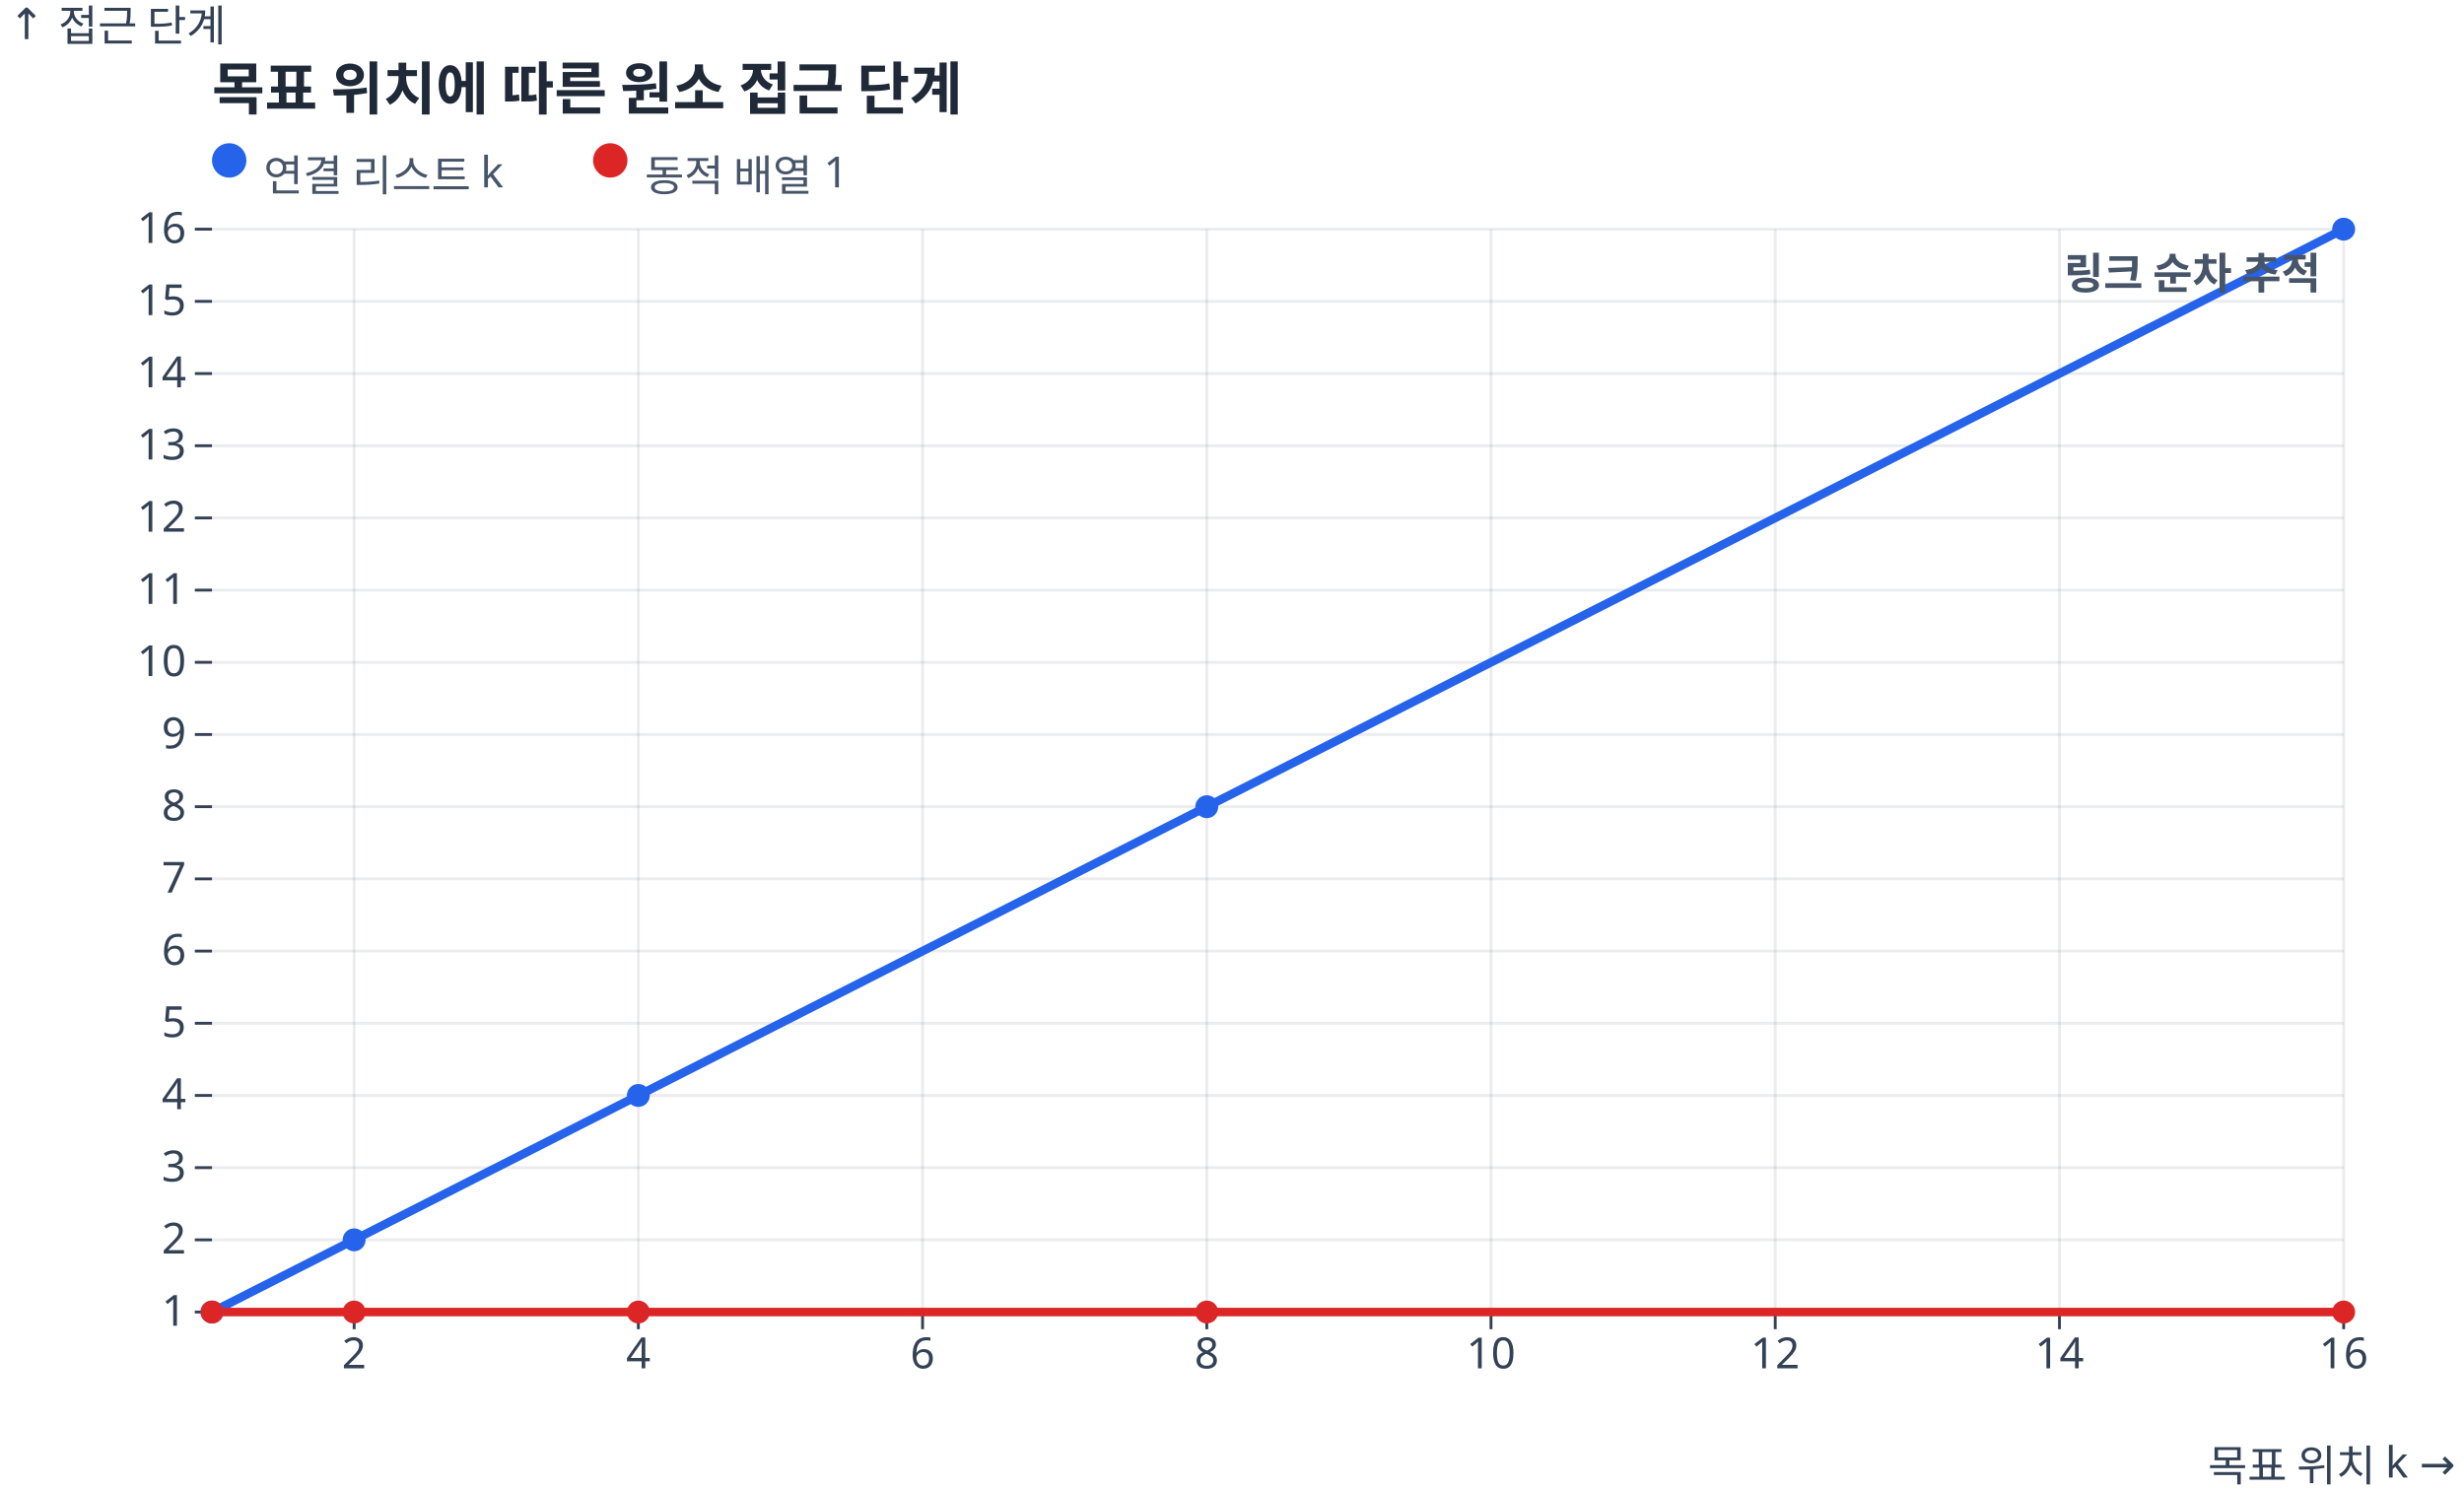
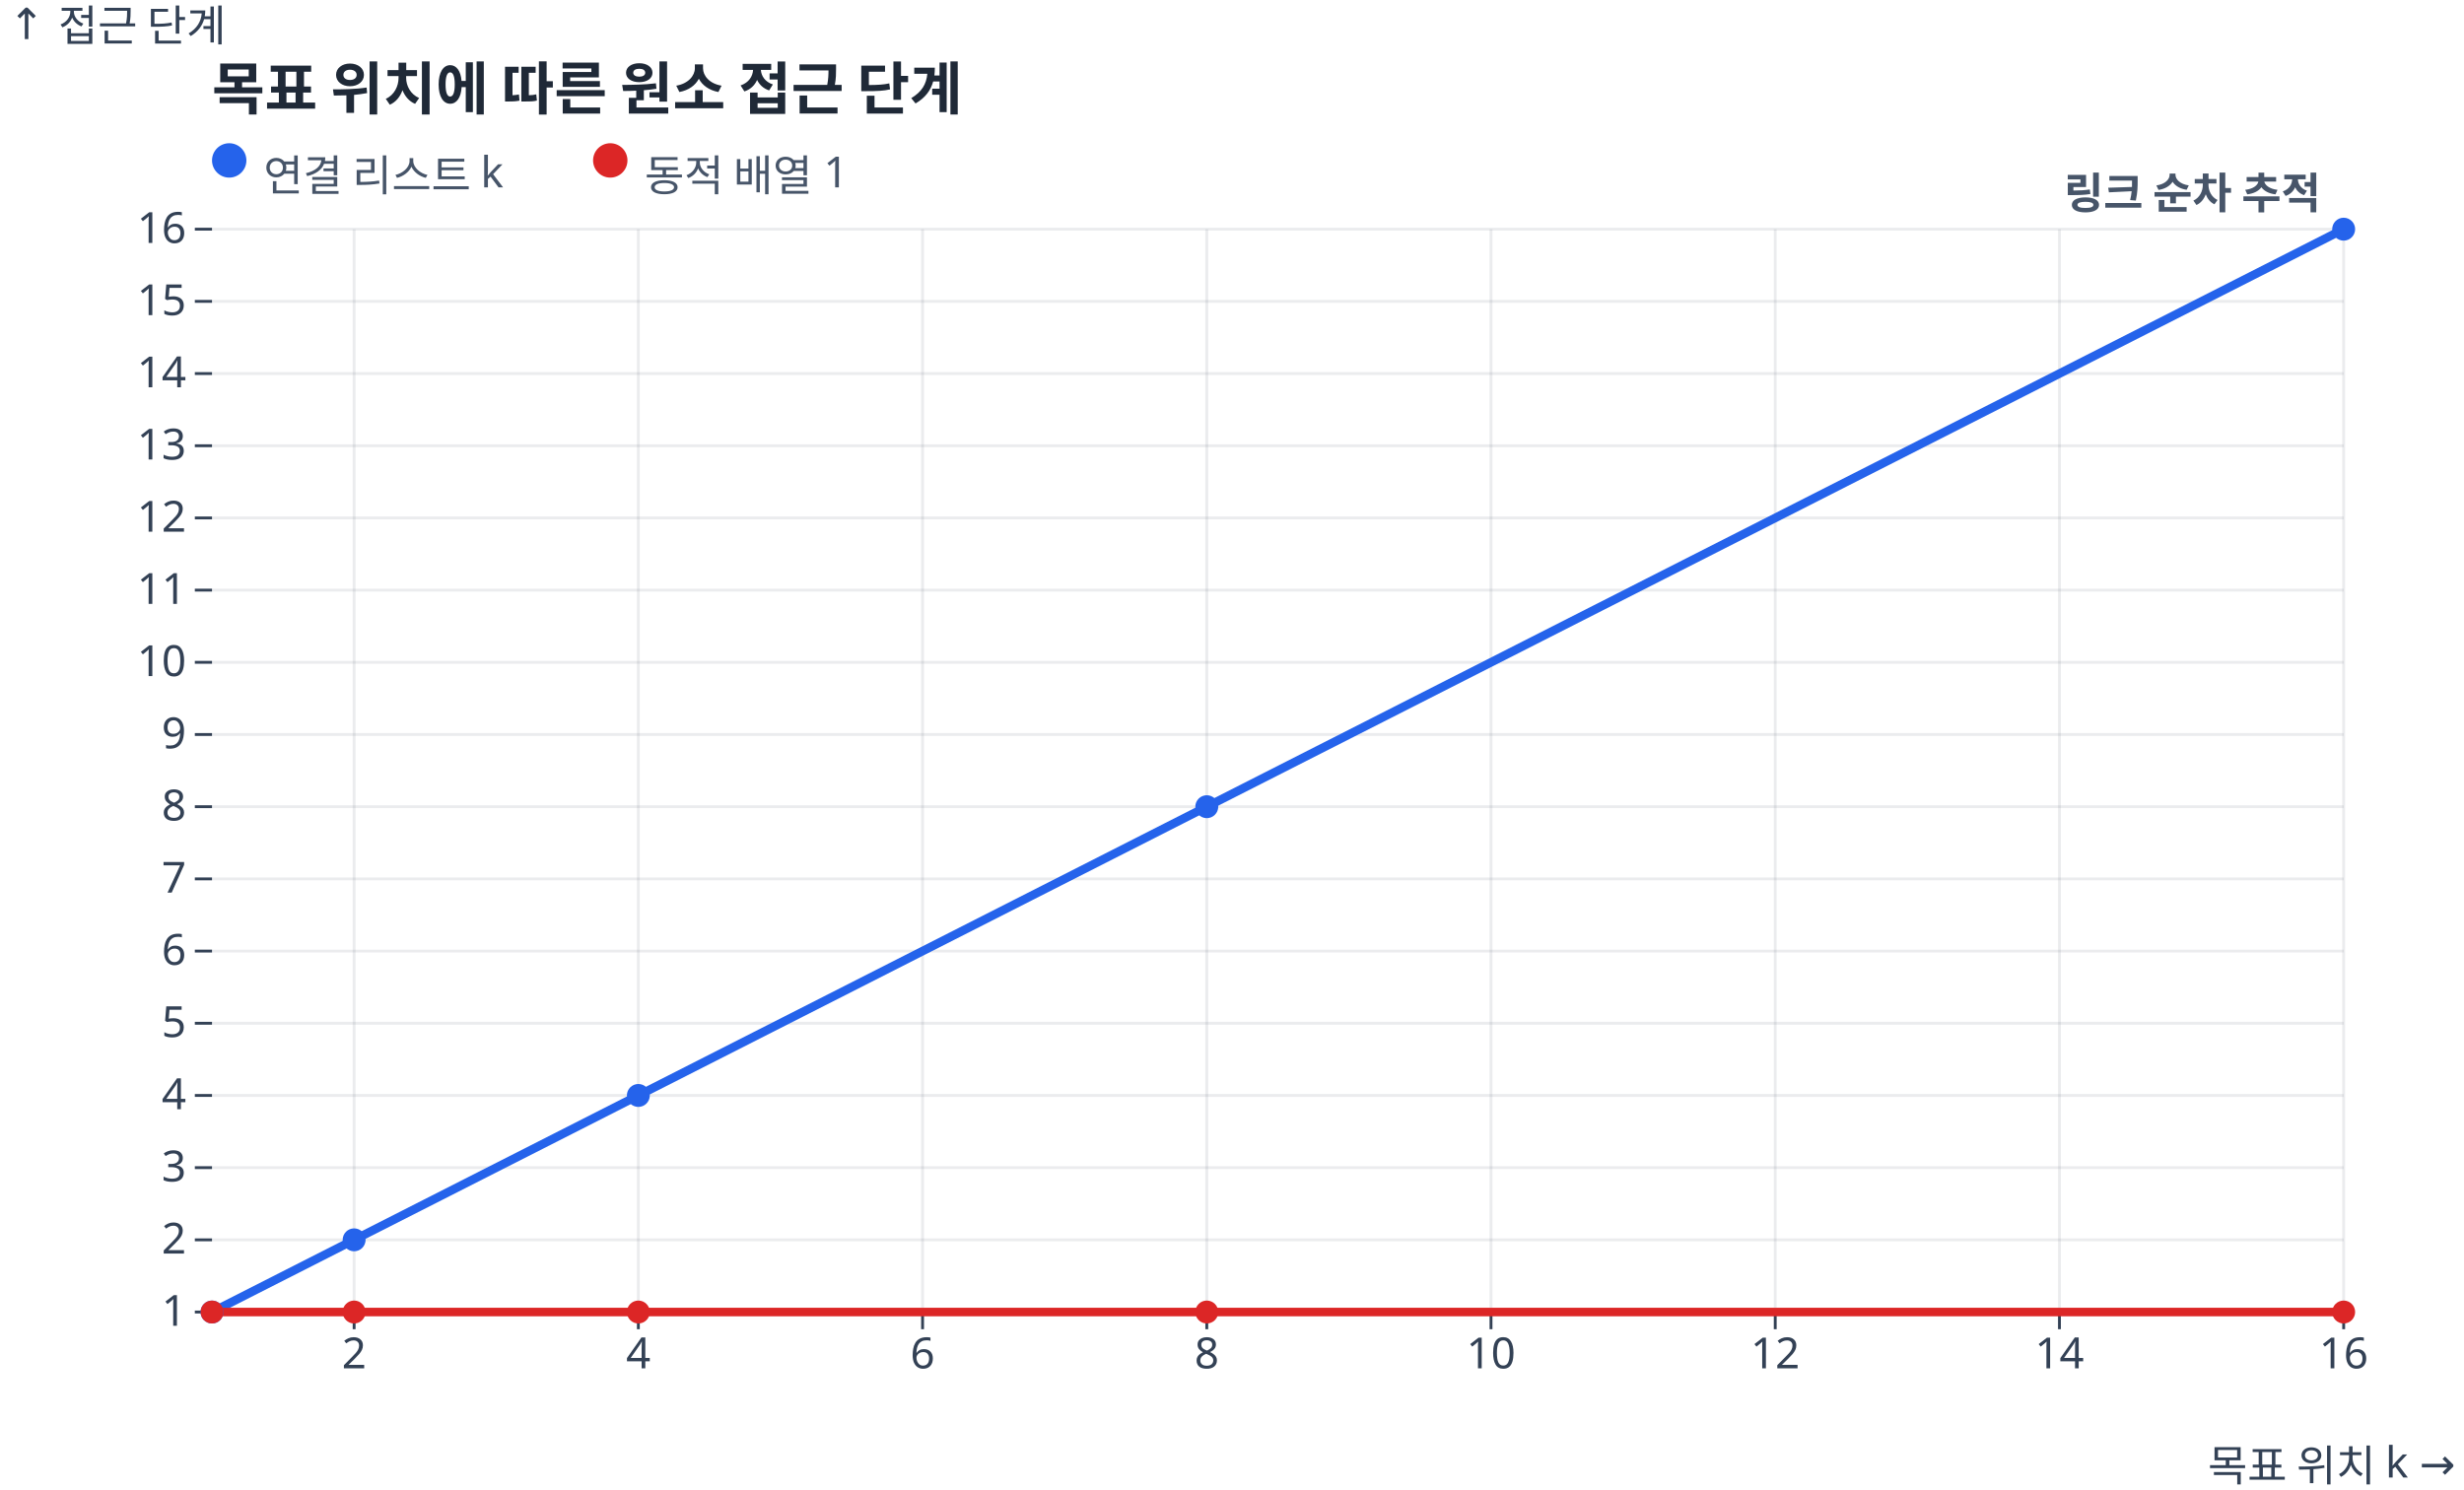
<svg xmlns="http://www.w3.org/2000/svg" class="plot-d6a7b5" fill="currentColor" font-family="system-ui, sans-serif" font-size="10" text-anchor="middle" width="860" height="520" viewBox="0 0 860 520" style="background: rgb(248, 250, 252); color: rgb(51, 65, 85); font-family: system-ui, sans-serif; font-size: 15px;" role="img" aria-label="목표 위치에 따른 원소 접근 단계: 연결 리스트 k, 동적 배열 1 계열 차트">
  <style>:where(.plot-d6a7b5) {
  --plot-background: white;
  display: block;
  height: auto;
  height: intrinsic;
  max-width: 100%;
}
:where(.plot-d6a7b5 text),
:where(.plot-d6a7b5 tspan) {
  white-space: pre;
}</style>
  <g aria-label="y-grid" aria-hidden="true" stroke="currentColor" stroke-opacity="0.1">
    <line x1="74" x2="818" y1="458" y2="458" />
    <line x1="74" x2="818" y1="432.8" y2="432.8" />
    <line x1="74" x2="818" y1="407.6" y2="407.6" />
    <line x1="74" x2="818" y1="382.4" y2="382.4" />
    <line x1="74" x2="818" y1="357.2" y2="357.2" />
    <line x1="74" x2="818" y1="332" y2="332" />
    <line x1="74" x2="818" y1="306.8" y2="306.8" />
    <line x1="74" x2="818" y1="281.6" y2="281.6" />
    <line x1="74" x2="818" y1="256.4" y2="256.4" />
    <line x1="74" x2="818" y1="231.2" y2="231.2" />
    <line x1="74" x2="818" y1="206" y2="206" />
    <line x1="74" x2="818" y1="180.8" y2="180.8" />
    <line x1="74" x2="818" y1="155.6" y2="155.6" />
    <line x1="74" x2="818" y1="130.4" y2="130.4" />
    <line x1="74" x2="818" y1="105.2" y2="105.2" />
    <line x1="74" x2="818" y1="80" y2="80" />
  </g>
  <g aria-label="y-axis tick" aria-hidden="true" fill="none" stroke="currentColor">
    <path transform="translate(74,458)" d="M0,0L-6,0" />
    <path transform="translate(74,432.8)" d="M0,0L-6,0" />
    <path transform="translate(74,407.6)" d="M0,0L-6,0" />
    <path transform="translate(74,382.4)" d="M0,0L-6,0" />
    <path transform="translate(74,357.2)" d="M0,0L-6,0" />
    <path transform="translate(74,332)" d="M0,0L-6,0" />
    <path transform="translate(74,306.8)" d="M0,0L-6,0" />
    <path transform="translate(74,281.6)" d="M0,0L-6,0" />
    <path transform="translate(74,256.4)" d="M0,0L-6,0" />
    <path transform="translate(74,231.2)" d="M0,0L-6,0" />
    <path transform="translate(74,206)" d="M0,0L-6,0" />
    <path transform="translate(74,180.8)" d="M0,0L-6,0" />
    <path transform="translate(74,155.6)" d="M0,0L-6,0" />
    <path transform="translate(74,130.4)" d="M0,0L-6,0" />
    <path transform="translate(74,105.2)" d="M0,0L-6,0" />
    <path transform="translate(74,80)" d="M0,0L-6,0" />
  </g>
  <g aria-label="y-axis tick label" text-anchor="end" font-variant="tabular-nums" transform="translate(-9,0)">
    <text y="0.32em" transform="translate(74,458)">1</text>
    <text y="0.32em" transform="translate(74,432.8)">2</text>
    <text y="0.32em" transform="translate(74,407.6)">3</text>
    <text y="0.32em" transform="translate(74,382.4)">4</text>
    <text y="0.32em" transform="translate(74,357.2)">5</text>
    <text y="0.32em" transform="translate(74,332)">6</text>
    <text y="0.32em" transform="translate(74,306.8)">7</text>
    <text y="0.32em" transform="translate(74,281.6)">8</text>
    <text y="0.32em" transform="translate(74,256.4)">9</text>
    <text y="0.32em" transform="translate(74,231.2)">10</text>
    <text y="0.32em" transform="translate(74,206)">11</text>
    <text y="0.32em" transform="translate(74,180.8)">12</text>
    <text y="0.32em" transform="translate(74,155.6)">13</text>
    <text y="0.32em" transform="translate(74,130.4)">14</text>
    <text y="0.32em" transform="translate(74,105.2)">15</text>
    <text y="0.32em" transform="translate(74,80)">16</text>
  </g>
  <g aria-label="y-axis label" text-anchor="start" transform="translate(-71,-77)">
    <text y="0.71em" transform="translate(74,80)">↑ 접근 단계</text>
  </g>
  <g aria-label="x-grid" aria-hidden="true" stroke="currentColor" stroke-opacity="0.1">
    <line x1="123.6" x2="123.6" y1="80" y2="458" />
    <line x1="222.8" x2="222.8" y1="80" y2="458" />
    <line x1="322" x2="322" y1="80" y2="458" />
    <line x1="421.2" x2="421.2" y1="80" y2="458" />
    <line x1="520.4" x2="520.4" y1="80" y2="458" />
    <line x1="619.6" x2="619.6" y1="80" y2="458" />
    <line x1="718.8" x2="718.8" y1="80" y2="458" />
    <line x1="818" x2="818" y1="80" y2="458" />
  </g>
  <g aria-label="x-axis tick" aria-hidden="true" fill="none" stroke="currentColor">
    <path transform="translate(123.6,458)" d="M0,0L0,6" />
    <path transform="translate(222.8,458)" d="M0,0L0,6" />
    <path transform="translate(322,458)" d="M0,0L0,6" />
    <path transform="translate(421.2,458)" d="M0,0L0,6" />
    <path transform="translate(520.4,458)" d="M0,0L0,6" />
    <path transform="translate(619.6,458)" d="M0,0L0,6" />
    <path transform="translate(718.8,458)" d="M0,0L0,6" />
    <path transform="translate(818,458)" d="M0,0L0,6" />
  </g>
  <g aria-label="x-axis tick label" font-variant="tabular-nums" transform="translate(0,9)">
    <text y="0.71em" transform="translate(123.6,458)">2</text>
    <text y="0.71em" transform="translate(222.8,458)">4</text>
    <text y="0.71em" transform="translate(322,458)">6</text>
    <text y="0.71em" transform="translate(421.2,458)">8</text>
    <text y="0.71em" transform="translate(520.4,458)">10</text>
    <text y="0.71em" transform="translate(619.6,458)">12</text>
    <text y="0.71em" transform="translate(718.8,458)">14</text>
    <text y="0.71em" transform="translate(818,458)">16</text>
  </g>
  <g aria-label="x-axis label" text-anchor="end" transform="translate(39,59)">
    <text transform="translate(818,458)">목표 위치 k →</text>
  </g>
  <g aria-label="text" fill="#1f2937" text-anchor="start" font-size="20" font-weight="700" transform="translate(0,-56)">
    <text y="0.71em" transform="translate(74,80)">목표 위치에 따른 원소 접근 단계</text>
  </g>
  <g aria-label="dot" fill="#2563eb" transform="translate(6,-24)">
    <circle cx="74" cy="80" r="6" />
  </g>
  <g aria-label="text" fill="#475569" text-anchor="start" transform="translate(18,-24)">
    <text y="0.71em" transform="translate(74,80)">연결 리스트 k</text>
  </g>
  <g aria-label="dot" fill="#dc2626" transform="translate(139,-24)">
    <circle cx="74" cy="80" r="6" />
  </g>
  <g aria-label="text" fill="#475569" text-anchor="start" transform="translate(151,-24)">
    <text y="0.71em" transform="translate(74,80)">동적 배열 1</text>
  </g>
  <g aria-label="line" fill="none" stroke-width="3" stroke-linejoin="round" stroke-linecap="round">
    <path stroke="#2563eb" d="M74,458L123.6,432.8L222.8,382.4L421.2,281.6L818,80" />
    <path stroke="#dc2626" d="M74,458L123.6,458L222.8,458L421.2,458L818,458" />
  </g>
  <g aria-label="dot">
    <circle cx="74" cy="458" r="4" fill="#2563eb" />
    <circle cx="74" cy="458" r="4" fill="#dc2626" />
    <circle cx="123.6" cy="432.8" r="4" fill="#2563eb" />
    <circle cx="123.6" cy="458" r="4" fill="#dc2626" />
    <circle cx="222.8" cy="382.4" r="4" fill="#2563eb" />
    <circle cx="222.8" cy="458" r="4" fill="#dc2626" />
    <circle cx="421.2" cy="281.6" r="4" fill="#2563eb" />
    <circle cx="421.2" cy="458" r="4" fill="#dc2626" />
    <circle cx="818" cy="80" r="4" fill="#2563eb" />
    <circle cx="818" cy="458" r="4" fill="#dc2626" />
  </g>
-   <g aria-label="text" fill="#475569" text-anchor="end" font-weight="600" transform="translate(-8,16)">
+   <g aria-label="text" fill="#475569" text-anchor="end" font-weight="600" transform="translate(-8,-12)">
    <text y="0.32em" transform="translate(818,80)">링크 순차 추적</text>
  </g>
</svg>
